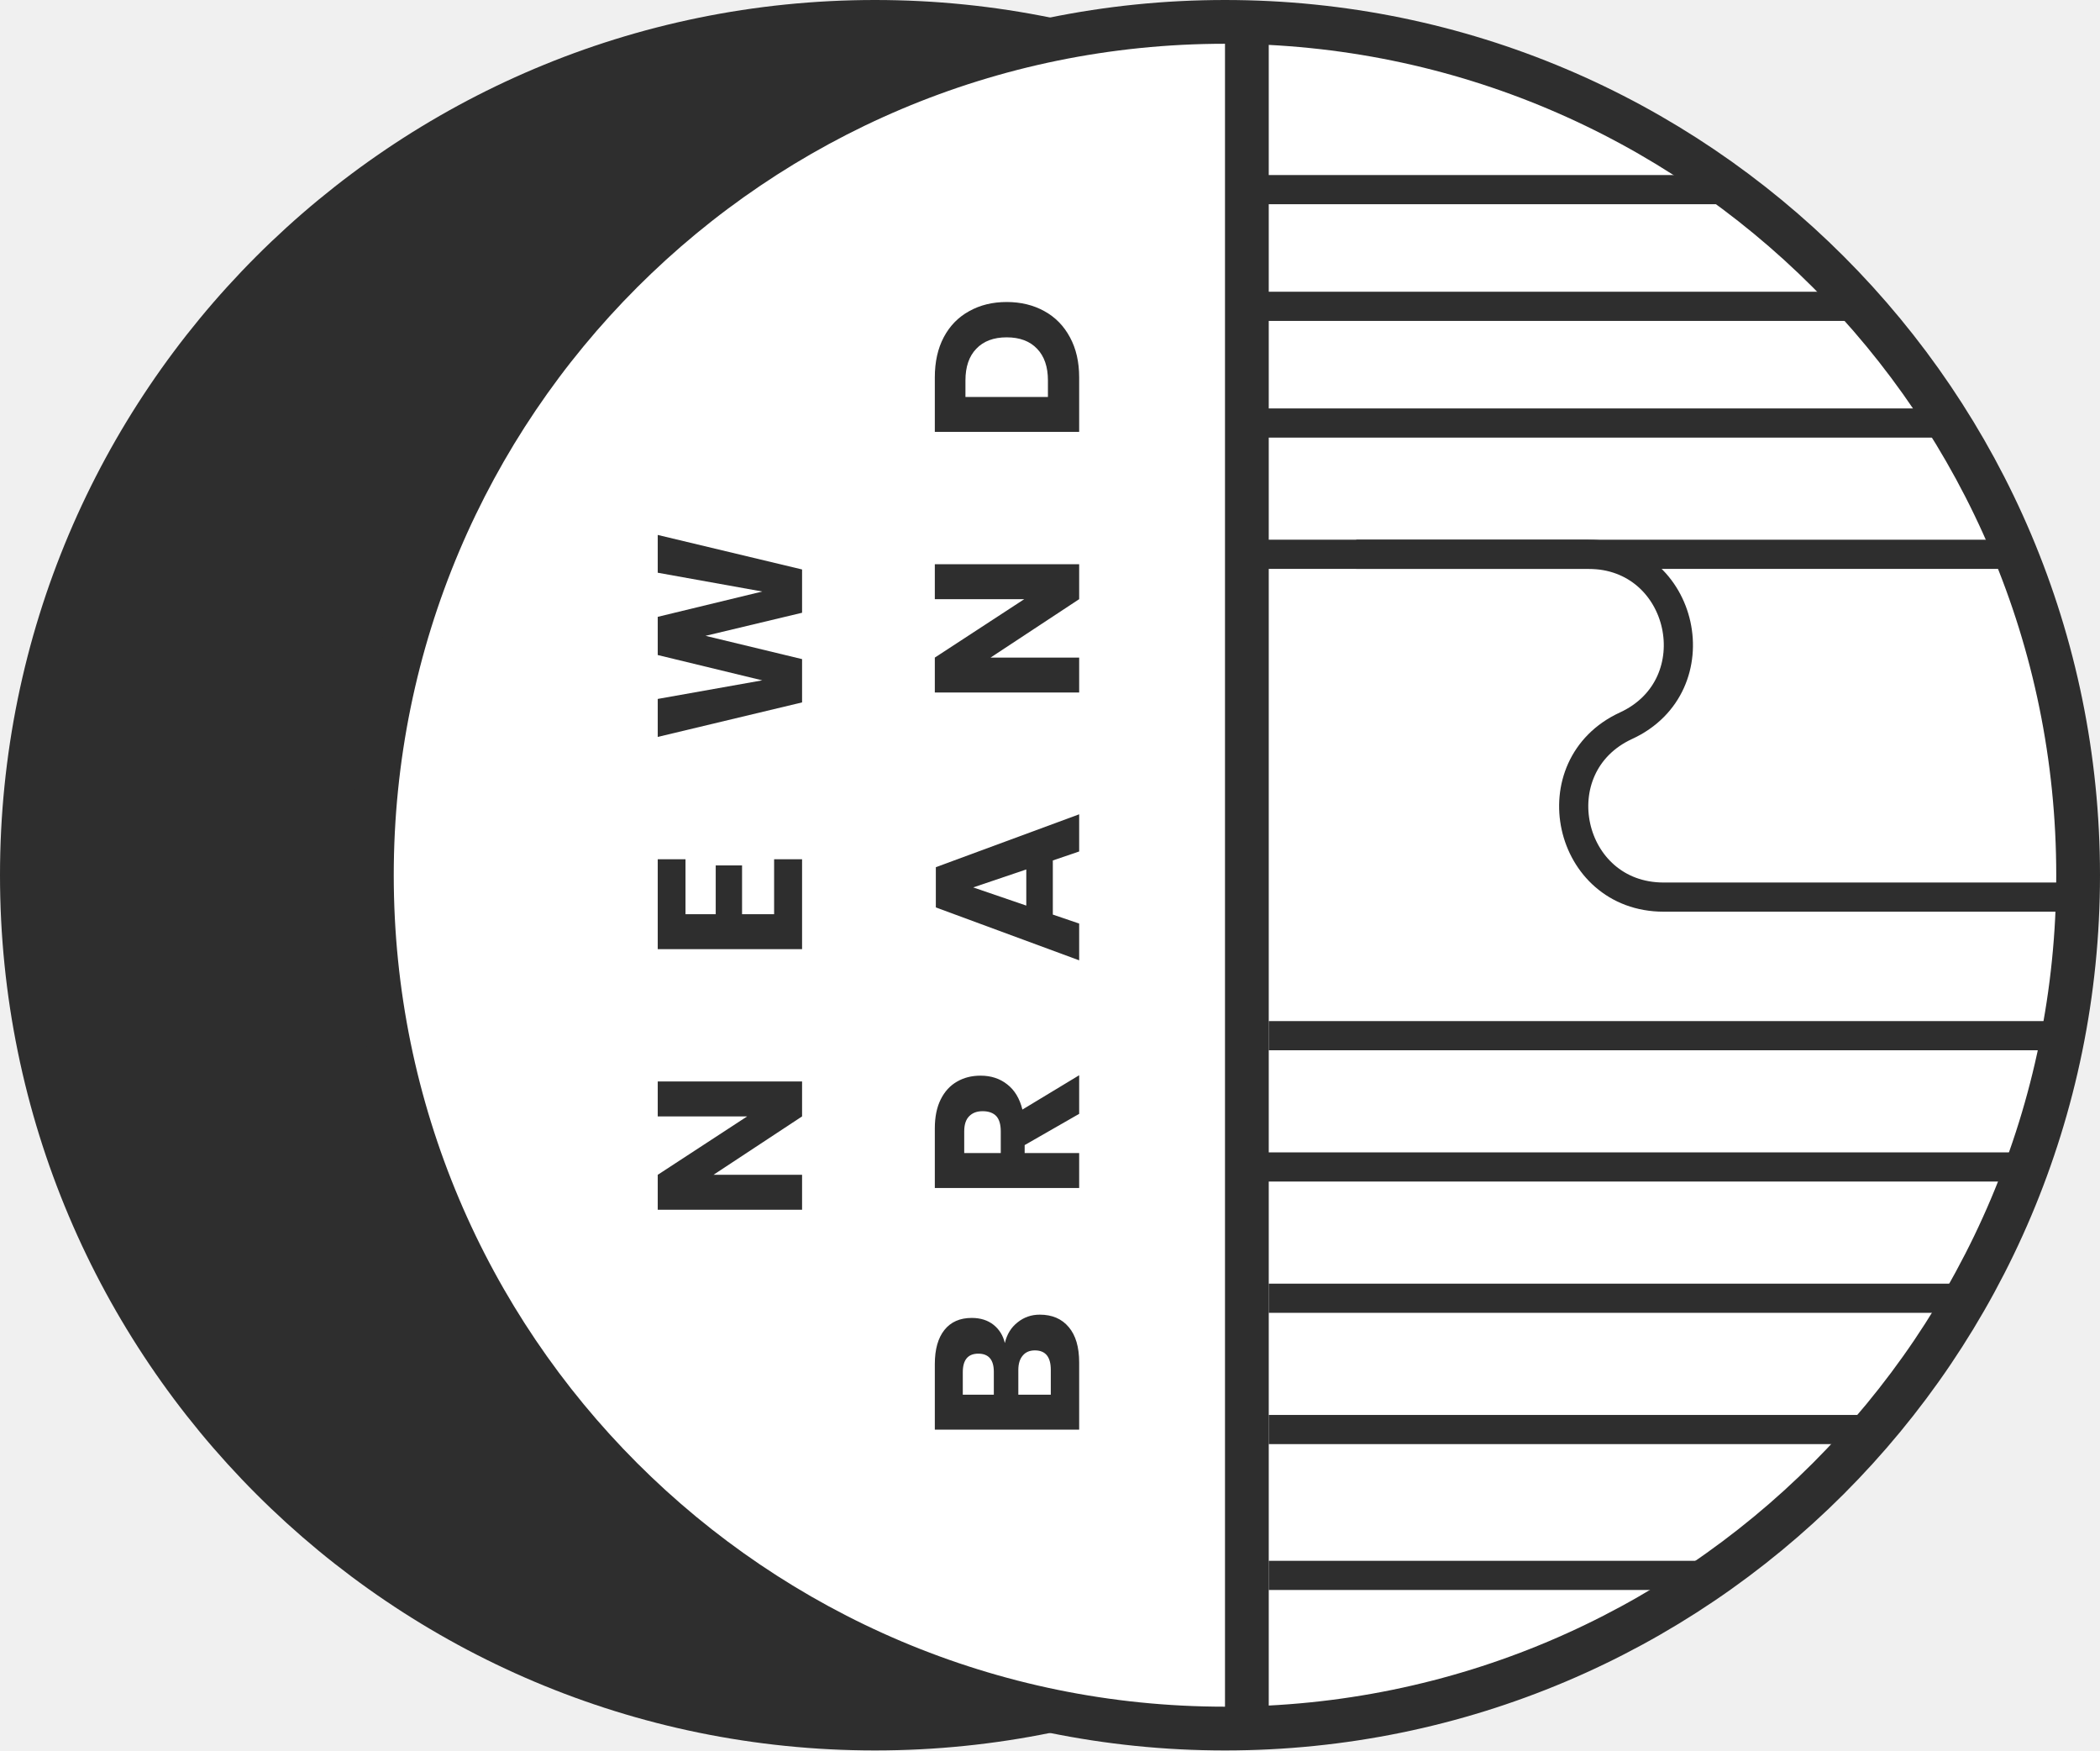
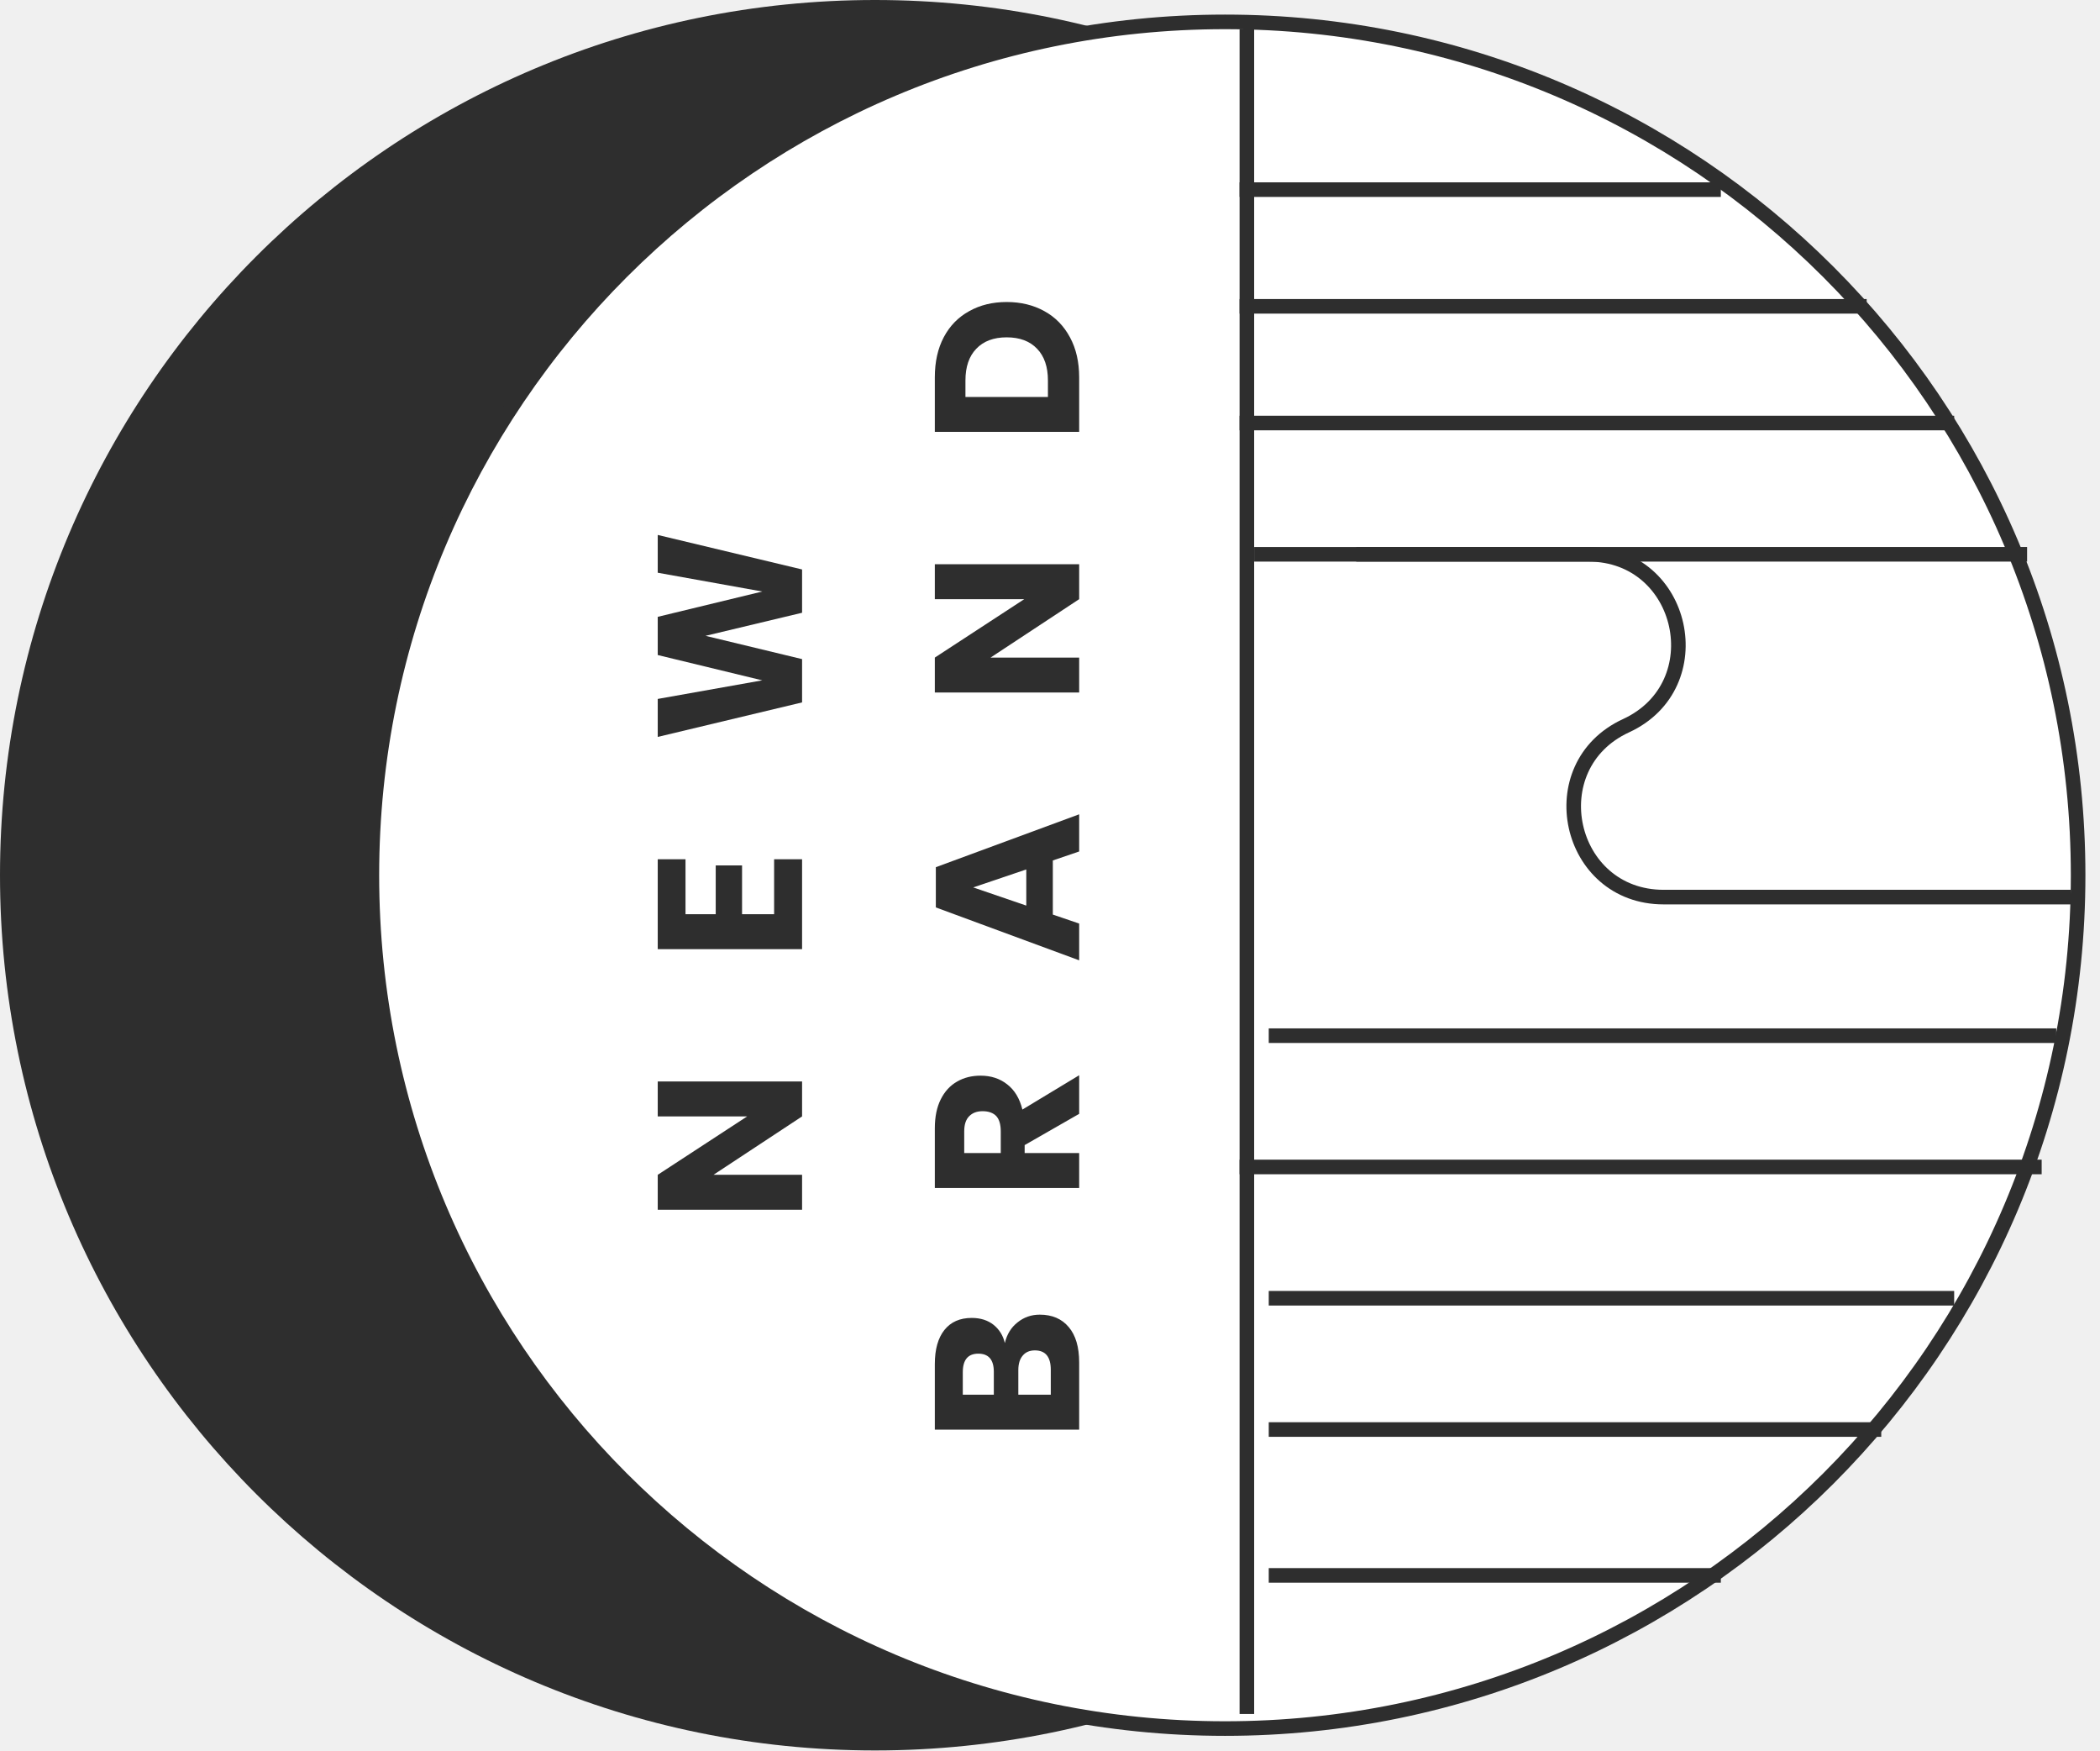
<svg xmlns="http://www.w3.org/2000/svg" width="144" height="120" viewBox="0 0 144 120" fill="none">
  <circle cx="60" cy="60" r="60" fill="#2E2E2E" />
-   <circle cx="84" cy="60" r="58.5" fill="white" stroke="#2E2E2E" stroke-width="3" />
-   <path d="M85.5 2V117.5" stroke="#2E2E2E" stroke-width="3" />
-   <path d="M85 21H128" stroke="#2E2E2E" stroke-width="2" />
-   <path d="M85 29H134" stroke="#2E2E2E" stroke-width="2" />
-   <path d="M93 38H139" stroke="#2E2E2E" stroke-width="2" />
-   <path d="M85 13H118" stroke="#2E2E2E" stroke-width="2" />
-   <path d="M86 38H108.923C115.528 38 117.498 46.986 111.5 49.75V49.75C105.502 52.514 107.472 61.5 114.077 61.5H142" stroke="#2E2E2E" stroke-width="2" />
-   <path d="M85 80H140" stroke="#2E2E2E" stroke-width="2" />
-   <path d="M87 98H129" stroke="#2E2E2E" stroke-width="2" />
-   <path d="M87 89H134" stroke="#2E2E2E" stroke-width="2" />
-   <path d="M87 71H141" stroke="#2E2E2E" stroke-width="2" />
-   <path d="M87 108H118" stroke="#2E2E2E" stroke-width="2" />
+   <circle cx="84" cy="60" r="58.5" fill="white" stroke="#2E2E2E" strokeWidth="3" />
+   <path d="M85.5 2V117.5" stroke="#2E2E2E" strokeWidth="3" />
+   <path d="M85 21H128" stroke="#2E2E2E" strokeWidth="2" />
+   <path d="M85 29H134" stroke="#2E2E2E" strokeWidth="2" />
+   <path d="M93 38H139" stroke="#2E2E2E" strokeWidth="2" />
+   <path d="M85 13H118" stroke="#2E2E2E" strokeWidth="2" />
+   <path d="M86 38H108.923C115.528 38 117.498 46.986 111.5 49.75V49.75C105.502 52.514 107.472 61.5 114.077 61.5H142" stroke="#2E2E2E" strokeWidth="2" />
+   <path d="M85 80H140" stroke="#2E2E2E" strokeWidth="2" />
+   <path d="M87 98H129" stroke="#2E2E2E" strokeWidth="2" />
+   <path d="M87 89H134" stroke="#2E2E2E" strokeWidth="2" />
+   <path d="M87 71H141" stroke="#2E2E2E" strokeWidth="2" />
+   <path d="M87 108H118" stroke="#2E2E2E" strokeWidth="2" />
  <path d="M68.904 92.071C69.044 91.474 69.333 91.002 69.772 90.657C70.211 90.302 70.719 90.125 71.298 90.125C72.147 90.125 72.81 90.41 73.286 90.979C73.762 91.539 74 92.347 74 93.401L74 98.007L64.102 98.007L64.102 93.513C64.102 92.505 64.321 91.726 64.76 91.175C65.199 90.624 65.824 90.349 66.636 90.349C67.233 90.349 67.733 90.508 68.134 90.825C68.526 91.142 68.783 91.558 68.904 92.071ZM68.148 95.613L68.148 94.045C68.148 93.215 67.793 92.799 67.084 92.799C66.375 92.799 66.02 93.224 66.02 94.073L66.02 95.613L68.148 95.613ZM72.054 93.905C72.054 93.019 71.69 92.575 70.962 92.575C70.607 92.575 70.332 92.692 70.136 92.925C69.931 93.159 69.828 93.49 69.828 93.919L69.828 95.613L72.054 95.613L72.054 93.905ZM74 76.359L70.262 78.501L70.262 79.047L74 79.047L74 81.441L64.102 81.441L64.102 77.353C64.102 76.569 64.237 75.906 64.508 75.365C64.779 74.823 65.152 74.417 65.628 74.147C66.095 73.876 66.631 73.741 67.238 73.741C67.957 73.741 68.568 73.941 69.072 74.343C69.576 74.735 69.921 75.309 70.108 76.065L74 73.713L74 76.359ZM68.624 79.047L68.624 77.563C68.624 77.087 68.521 76.737 68.316 76.513C68.101 76.289 67.789 76.177 67.378 76.177C66.986 76.177 66.678 76.293 66.454 76.527C66.23 76.751 66.118 77.096 66.118 77.563L66.118 79.047L68.624 79.047ZM72.194 58.988L72.194 62.698L74 63.314L74 65.834L64.172 62.208L64.172 59.45L74 55.824L74 58.372L72.194 58.988ZM70.374 59.604L66.734 60.836L70.374 62.082L70.374 59.604ZM74 38.682L74 41.076L67.924 45.08L74 45.08L74 47.474L64.102 47.474L64.102 45.08L70.234 41.076L64.102 41.076L64.102 38.682L74 38.682ZM69.03 20.704C70.001 20.704 70.864 20.914 71.62 21.334C72.367 21.745 72.95 22.342 73.37 23.126C73.79 23.901 74 24.816 74 25.87L74 29.608L64.102 29.608L64.102 25.87C64.102 24.806 64.307 23.887 64.718 23.112C65.129 22.338 65.707 21.745 66.454 21.334C67.201 20.914 68.059 20.704 69.03 20.704ZM71.858 26.08C71.858 25.147 71.611 24.424 71.116 23.91C70.621 23.388 69.926 23.126 69.03 23.126C68.134 23.126 67.439 23.388 66.944 23.91C66.449 24.424 66.202 25.147 66.202 26.08L66.202 27.214L71.858 27.214L71.858 26.08Z" fill="#2E2E2E" />
  <path d="M55 74.14L55 76.534L48.924 80.538L55 80.538L55 82.932L45.102 82.932L45.102 80.538L51.234 76.534L45.102 76.534L45.102 74.14L55 74.14ZM47.006 62.673L49.078 62.673L49.078 59.327L50.884 59.327L50.884 62.673L53.082 62.673L53.082 58.907L55 58.907L55 65.067L45.102 65.067L45.102 58.907L47.006 58.907L47.006 62.673ZM45.102 36.673L55 39.039L55 42.007L48.378 43.589L55 45.185L55 48.153L45.102 50.519L45.102 47.915L52.27 46.641L45.102 44.905L45.102 42.287L52.27 40.551L45.102 39.263L45.102 36.673Z" fill="#2E2E2E" />
</svg>
